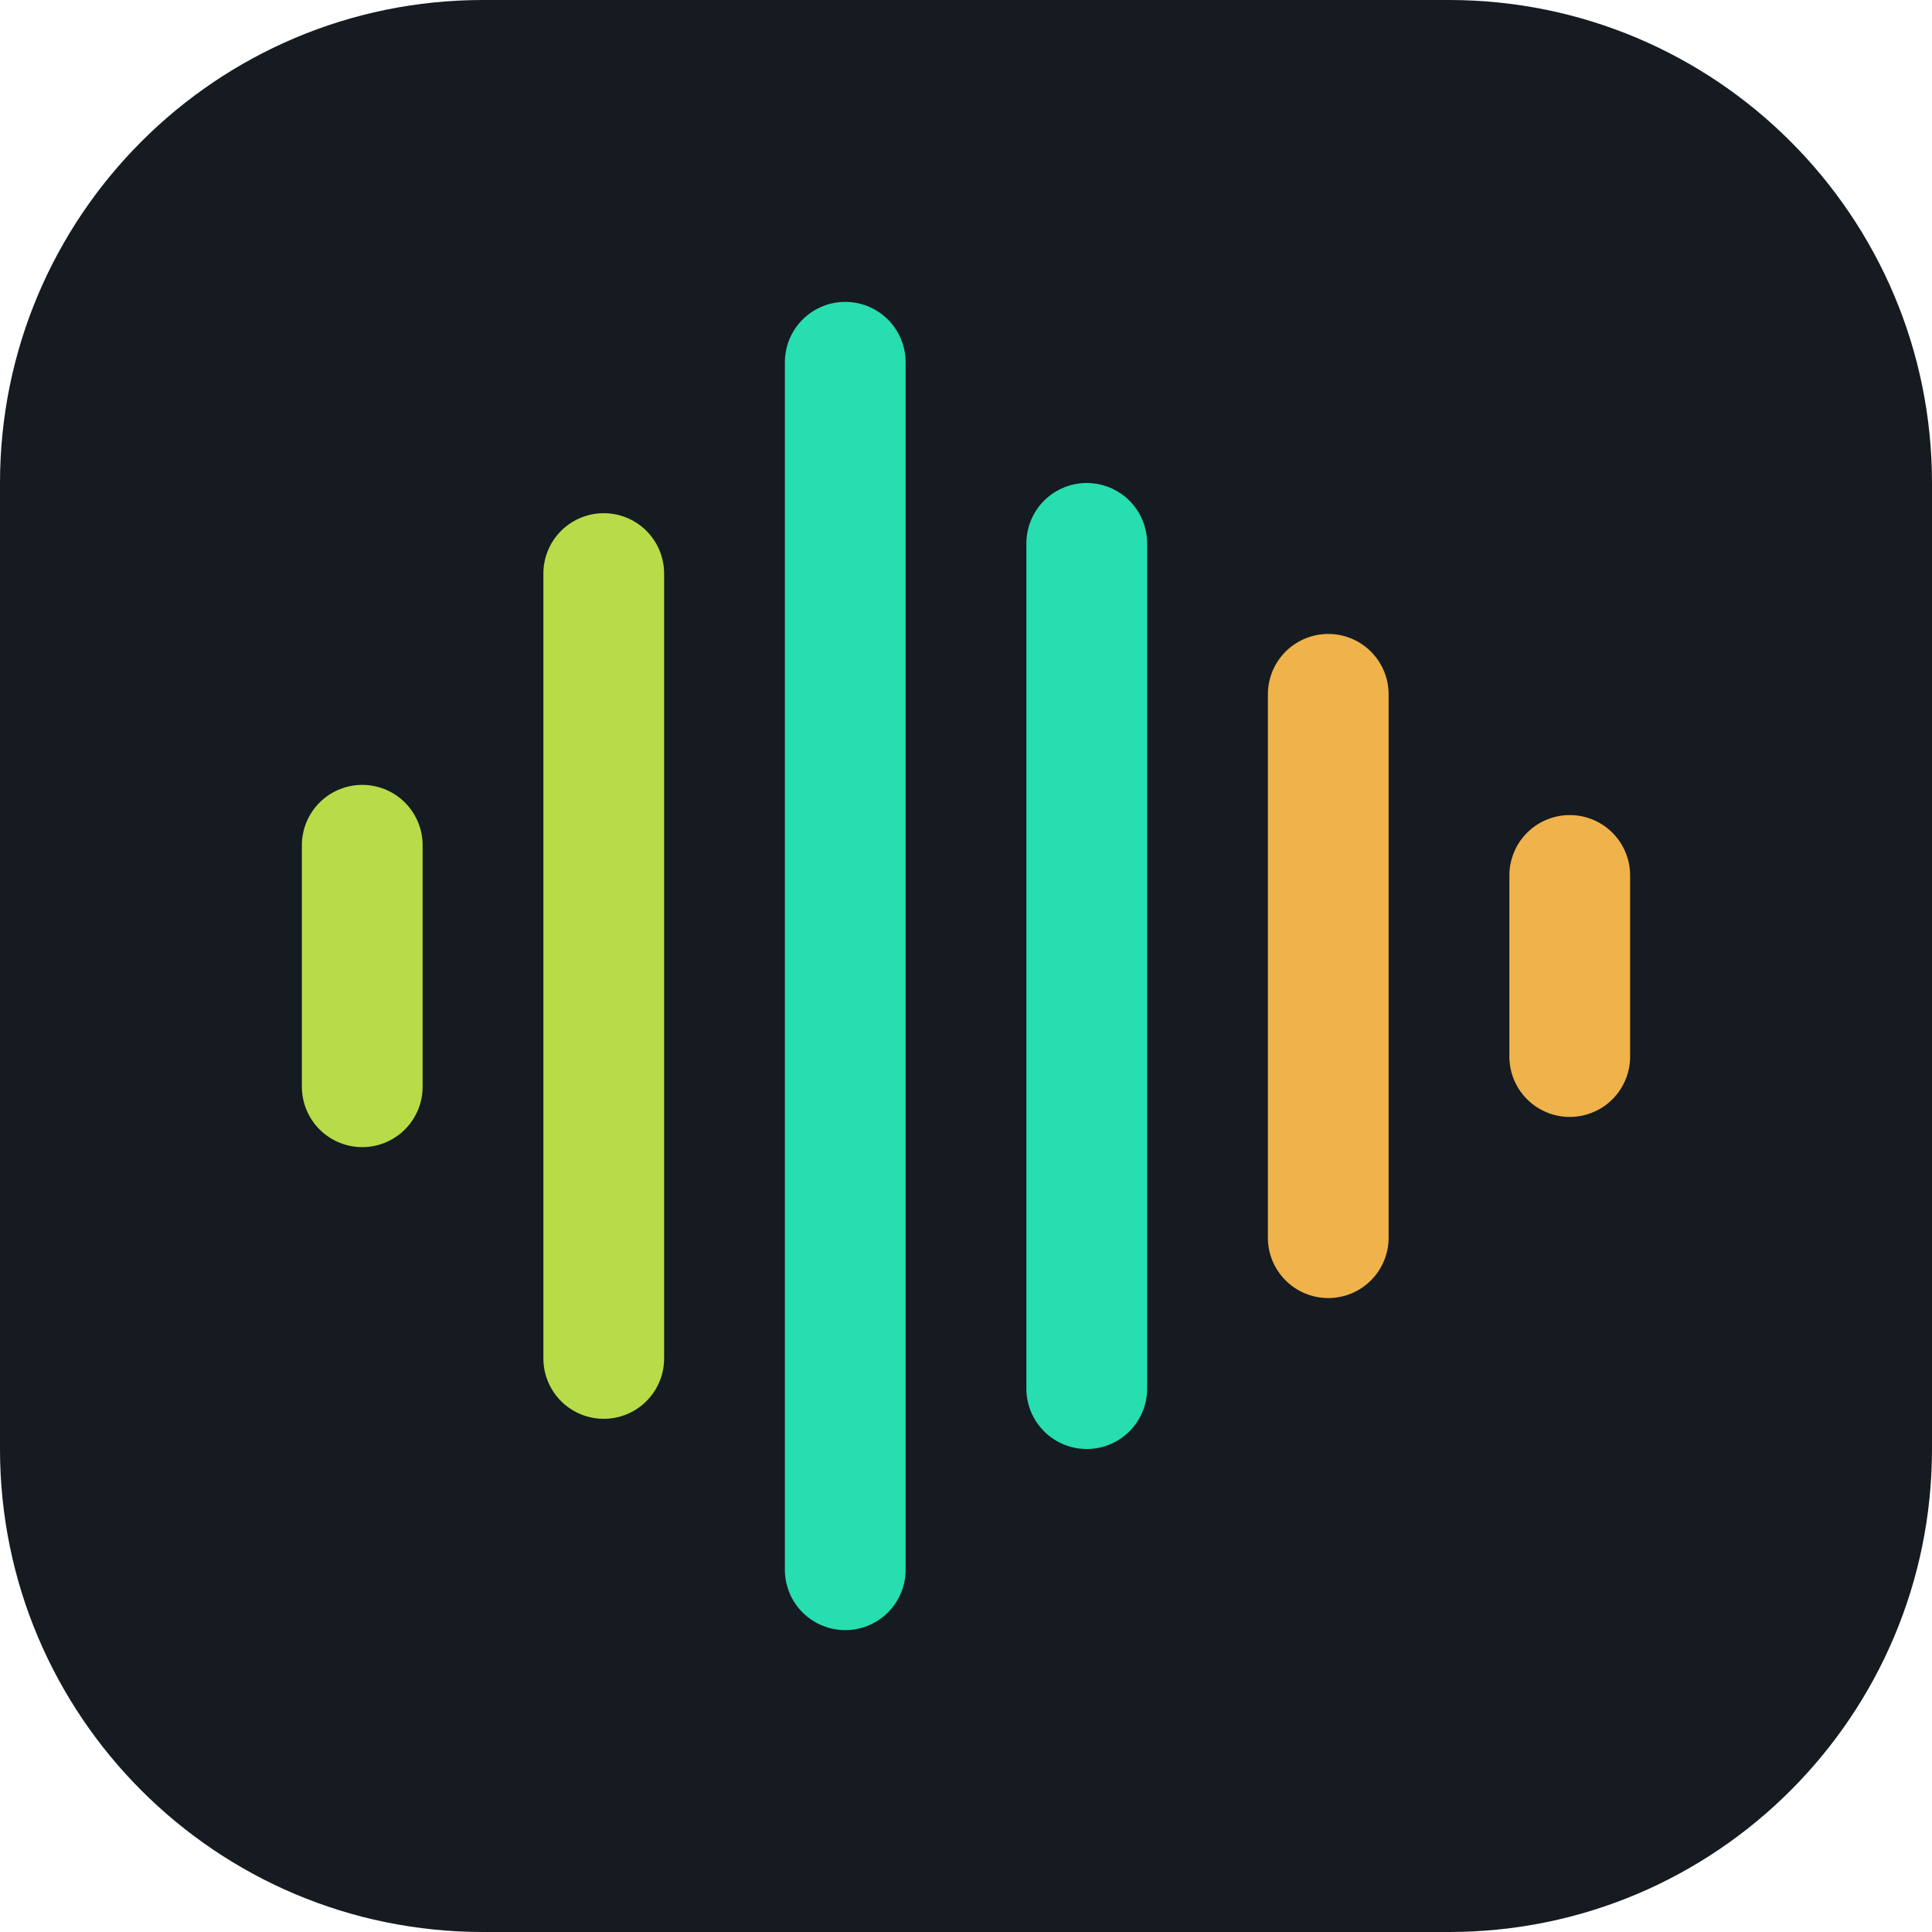
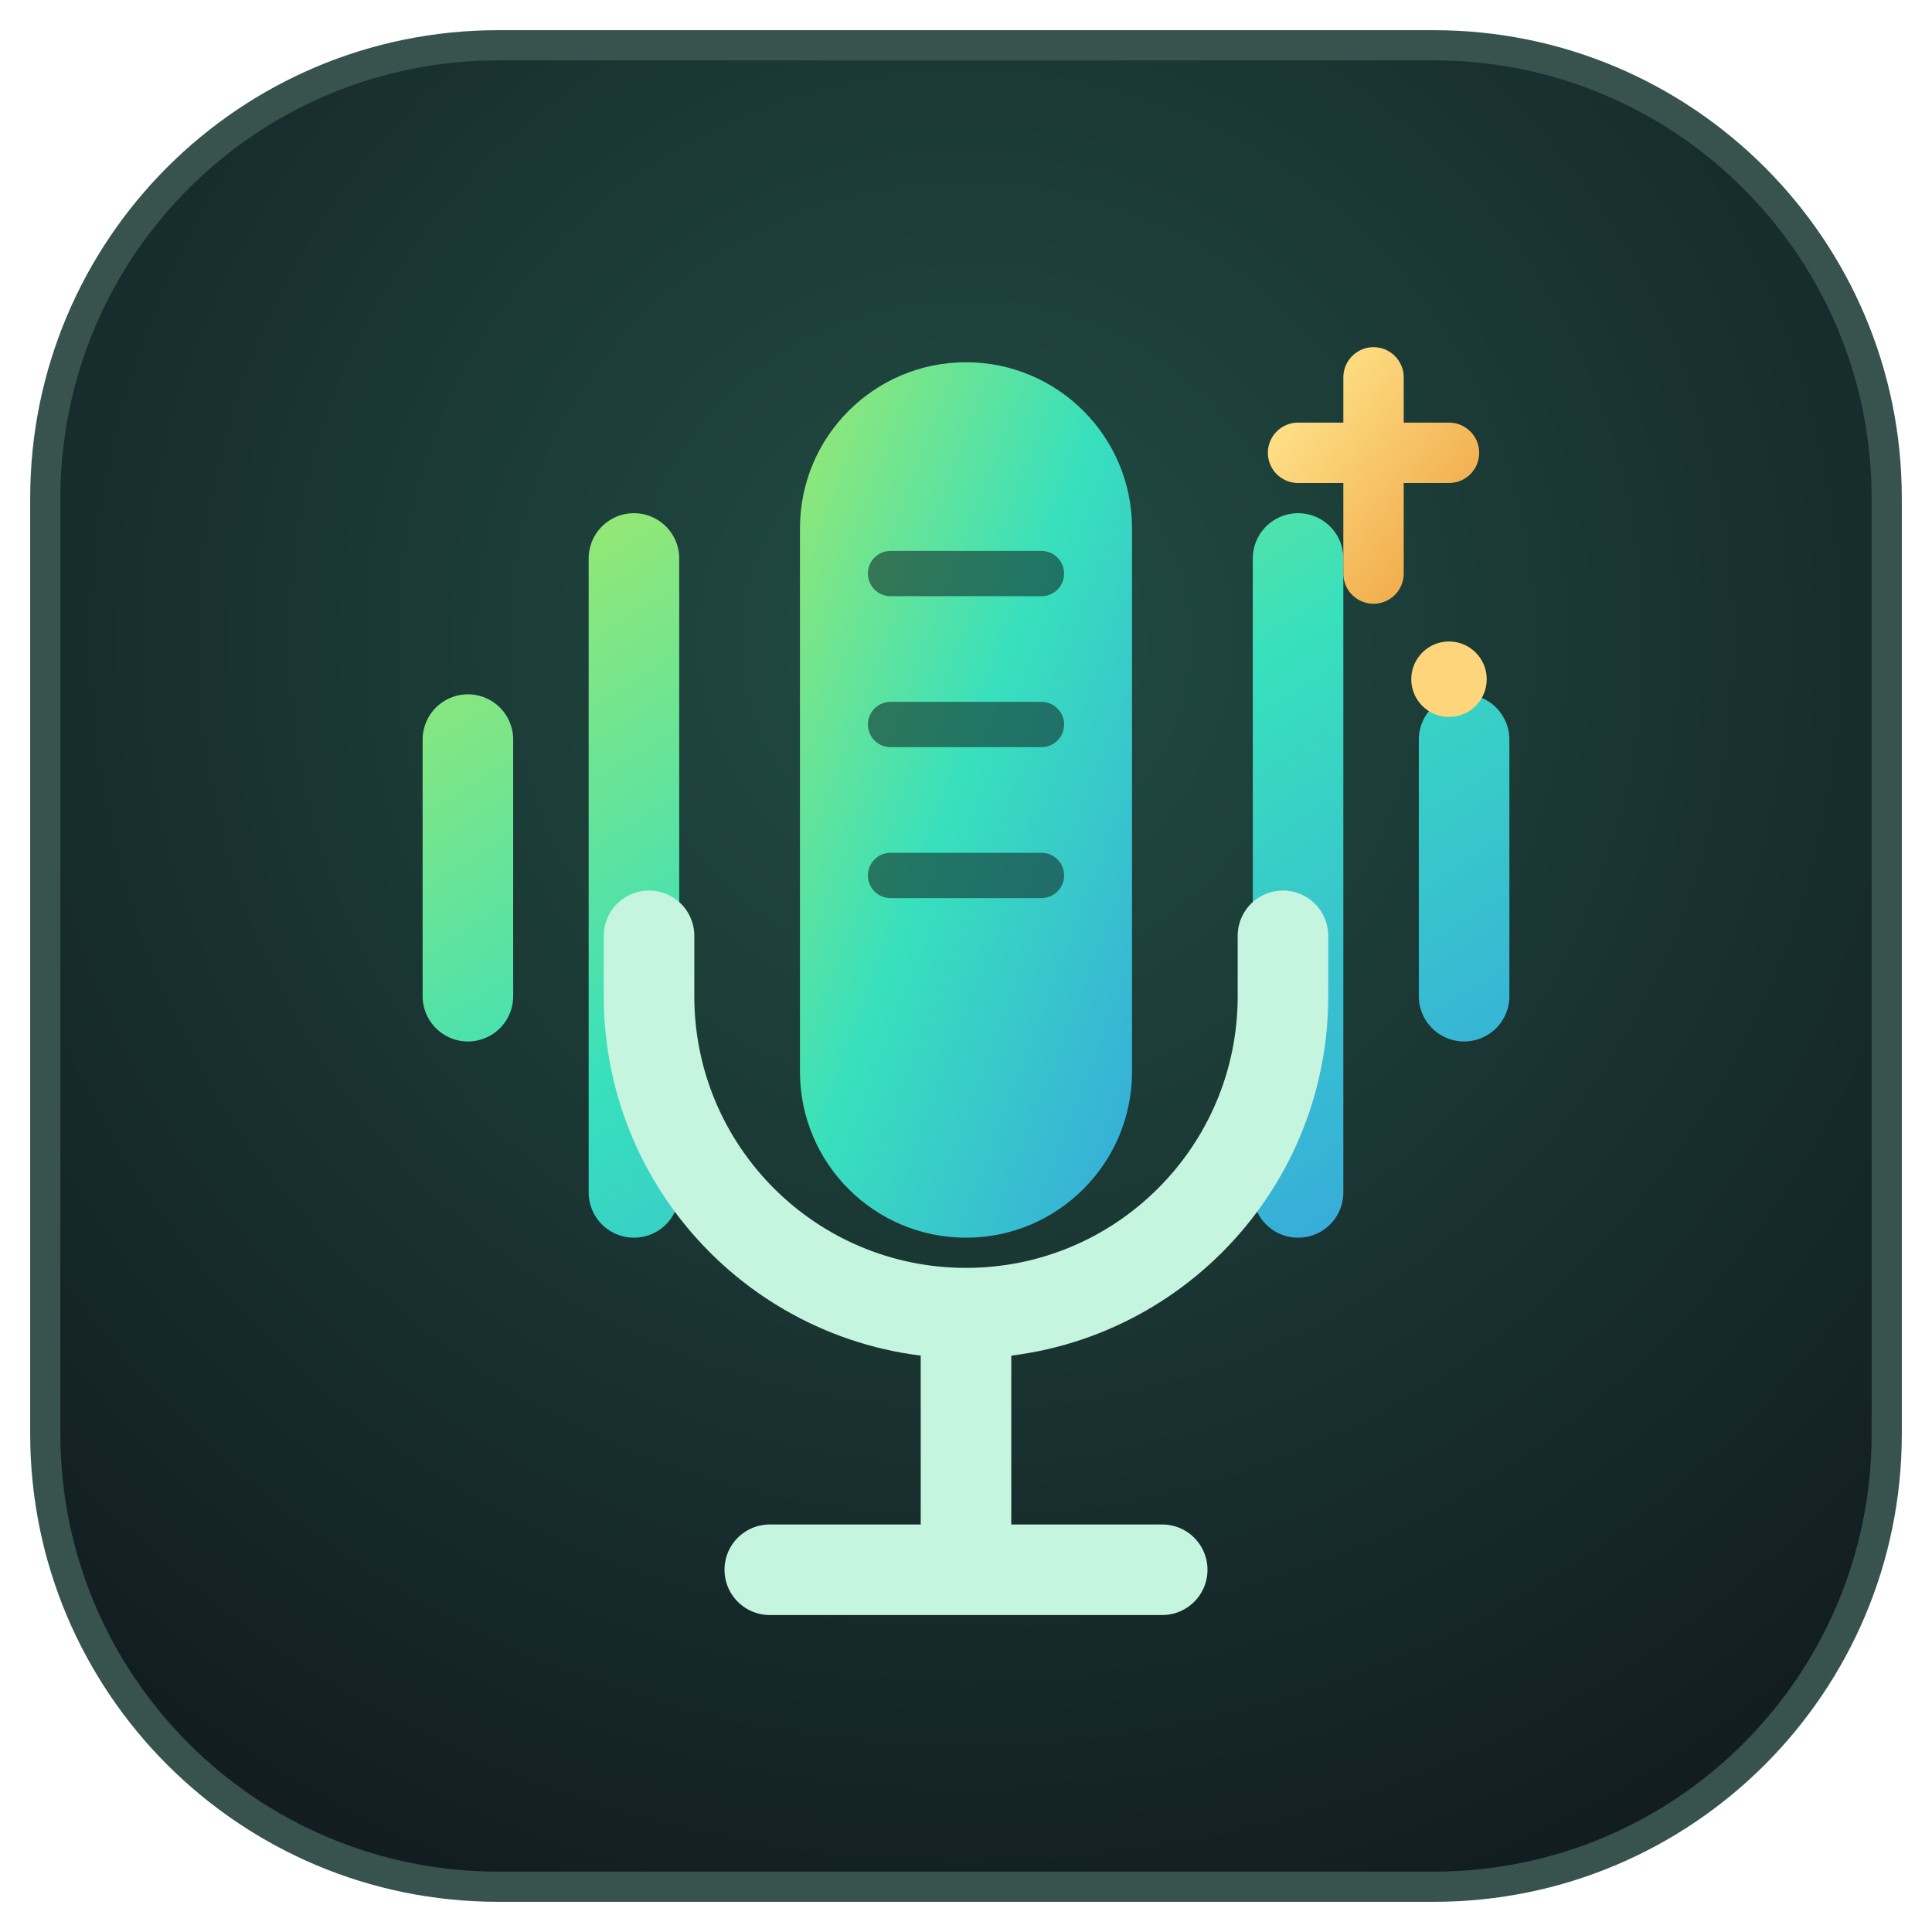
- <svg xmlns="http://www.w3.org/2000/svg" viewBox="0 0 64 64">
-   <rect width="64" height="64" rx="16" fill="#151b20" />
-   <g fill="none" stroke-linecap="round" stroke-width="4">
-     <path d="M12 28v8m8-17v26" stroke="#b7dc48" />
-     <path d="M28 12v40m8-34v28" stroke="#27deb0" />
-     <path d="M44 23v18m8-12v6" stroke="#f0b24a" />
-   </g>
+ <svg xmlns="http://www.w3.org/2000/svg" viewBox="0 0 128 128">
+   <defs>
+     <linearGradient id="voice" x1="0" y1="0" x2="1" y2="1">
+       <stop offset="0" stop-color="#9be86f" />
+       <stop offset=".48" stop-color="#38e0bd" />
+       <stop offset="1" stop-color="#37a9dc" />
+     </linearGradient>
+     <linearGradient id="gold" x1="0" y1="0" x2="1" y2="1">
+       <stop offset="0" stop-color="#ffe38a" />
+       <stop offset="1" stop-color="#f0a746" />
+     </linearGradient>
+     <radialGradient id="glow" cx=".5" cy=".32" r=".8">
+       <stop offset="0" stop-color="#214d43" />
+       <stop offset="1" stop-color="#11191f" />
+     </radialGradient>
+   </defs>
+   <rect x="3" y="3" width="122" height="122" rx="30" fill="url(#glow)" stroke="#38534e" stroke-width="2" />
+   <path d="M31 49v17m11-29v42m44-42v42m11-30v17" fill="none" stroke="url(#voice)" stroke-width="6" stroke-linecap="round" />
+   <rect x="53" y="24" width="22" height="58" rx="11" fill="url(#voice)" />
+   <path d="M59 38h10M59 48h10M59 58h10" fill="none" stroke="#12332f" stroke-width="3" stroke-linecap="round" opacity=".62" />
+   <path d="M43 62v4a21 21 0 0 0 42 0v-4M64 88v15M51 104h26" fill="none" stroke="#c5f4df" stroke-width="6" stroke-linecap="round" stroke-linejoin="round" />
+   <path d="M91 25v13m-5-8h10" fill="none" stroke="url(#gold)" stroke-width="4" stroke-linecap="round" />
+   <circle cx="96" cy="45" r="2.5" fill="#ffd57c" />
</svg>
